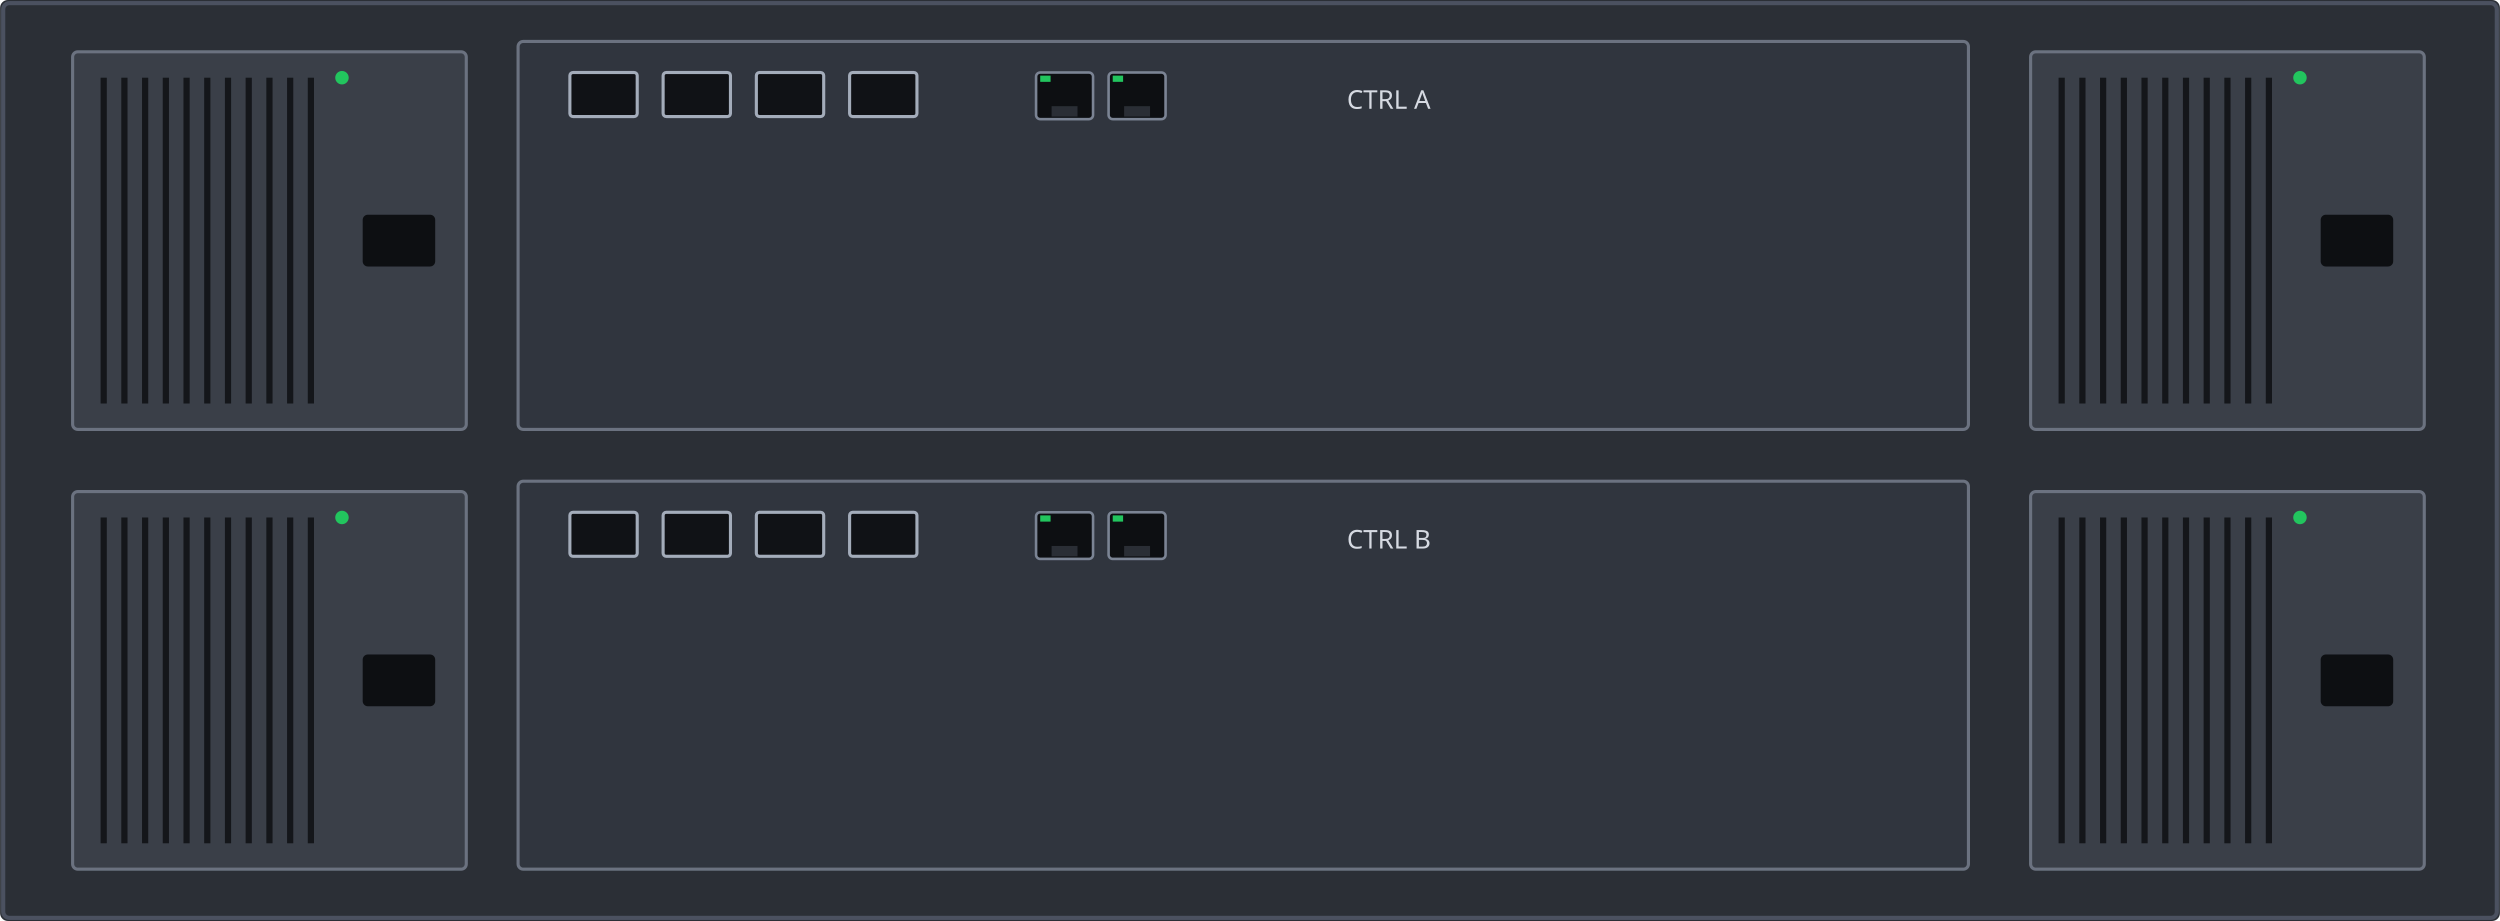
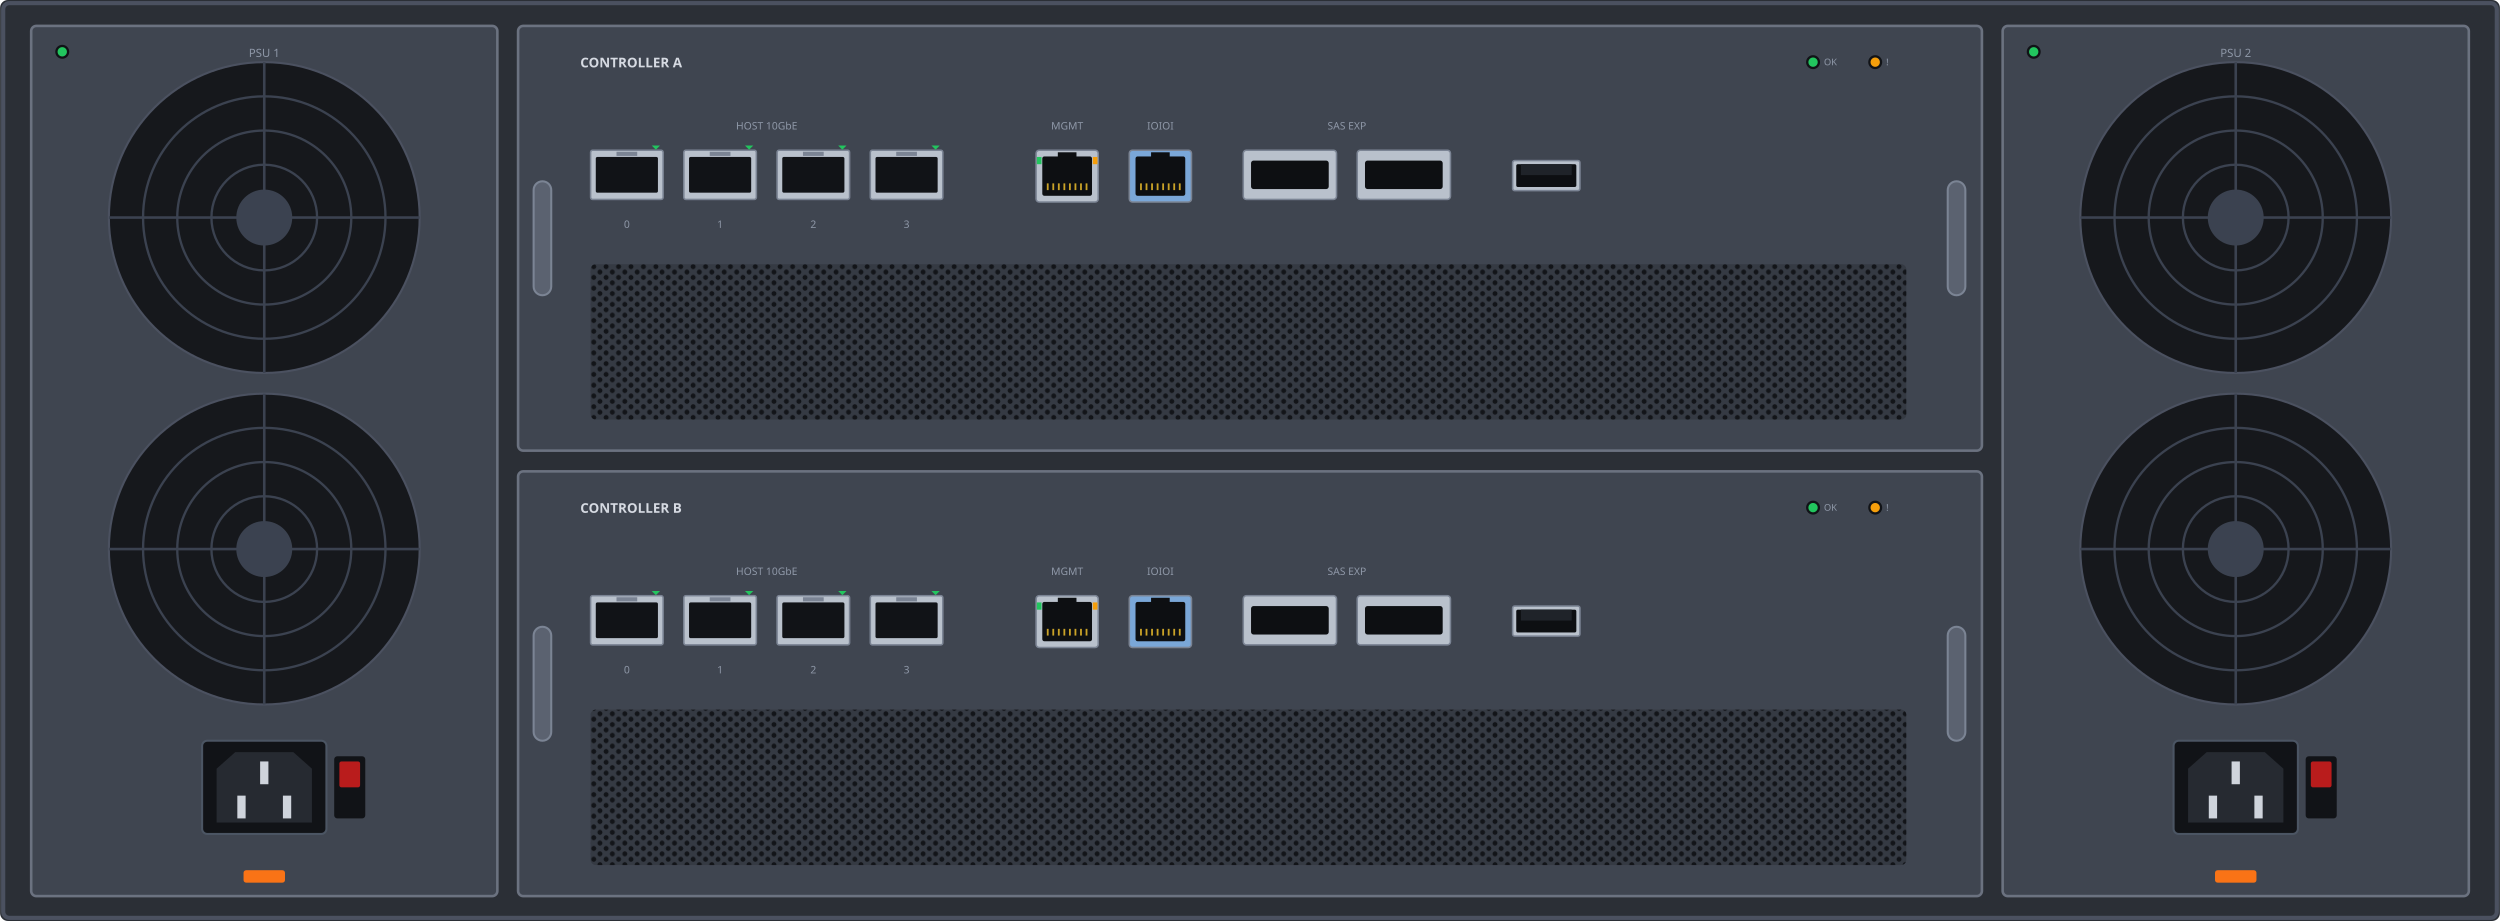
<svg xmlns="http://www.w3.org/2000/svg" width="1930" height="711" viewBox="0 0 482.6 177.8">
+   <defs>
+     <pattern id="perf" width="2.4" height="2.08" patternUnits="userSpaceOnUse">
+       <circle cx="0.6" cy="0.52" r="0.48" fill="#121418" />
+       <circle cx="1.8" cy="1.56" r="0.48" fill="#121418" />
+     </pattern>
+   </defs>
  <rect x="0" y="0" width="482.6" height="177.8" rx="1.5" fill="#2b2f36" />
  <rect x="0.6" y="0.6" width="481.4" height="176.6" rx="1.2" fill="none" stroke="#4b5160" stroke-width="0.8" />
-   <rect x="14" y="10" width="76" height="72.9" rx="1" fill="#3a3f48" stroke="#6b7280" stroke-width="0.6" />
-   <line x1="20" y1="15" x2="20" y2="77.9" stroke="#14161a" stroke-width="1.2" />
-   <line x1="24" y1="15" x2="24" y2="77.9" stroke="#14161a" stroke-width="1.2" />
-   <line x1="28" y1="15" x2="28" y2="77.9" stroke="#14161a" stroke-width="1.2" />
-   <line x1="32" y1="15" x2="32" y2="77.9" stroke="#14161a" stroke-width="1.2" />
-   <line x1="36" y1="15" x2="36" y2="77.9" stroke="#14161a" stroke-width="1.2" />
-   <line x1="40" y1="15" x2="40" y2="77.9" stroke="#14161a" stroke-width="1.2" />
-   <line x1="44" y1="15" x2="44" y2="77.9" stroke="#14161a" stroke-width="1.2" />
-   <line x1="48" y1="15" x2="48" y2="77.9" stroke="#14161a" stroke-width="1.2" />
-   <line x1="52" y1="15" x2="52" y2="77.9" stroke="#14161a" stroke-width="1.2" />
-   <line x1="56" y1="15" x2="56" y2="77.9" stroke="#14161a" stroke-width="1.2" />
-   <line x1="60" y1="15" x2="60" y2="77.9" stroke="#14161a" stroke-width="1.2" />
-   <rect x="70" y="41.45" width="14" height="10" rx="1" fill="#0d0f12" />
-   <circle cx="66" cy="15" r="1.3" fill="#22c55e" />
-   <rect x="14" y="94.9" width="76" height="72.9" rx="1" fill="#3a3f48" stroke="#6b7280" stroke-width="0.6" />
-   <line x1="20" y1="99.9" x2="20" y2="162.8" stroke="#14161a" stroke-width="1.2" />
-   <line x1="24" y1="99.9" x2="24" y2="162.8" stroke="#14161a" stroke-width="1.2" />
-   <line x1="28" y1="99.9" x2="28" y2="162.8" stroke="#14161a" stroke-width="1.2" />
-   <line x1="32" y1="99.9" x2="32" y2="162.8" stroke="#14161a" stroke-width="1.2" />
-   <line x1="36" y1="99.9" x2="36" y2="162.8" stroke="#14161a" stroke-width="1.2" />
-   <line x1="40" y1="99.9" x2="40" y2="162.8" stroke="#14161a" stroke-width="1.2" />
-   <line x1="44" y1="99.9" x2="44" y2="162.8" stroke="#14161a" stroke-width="1.2" />
-   <line x1="48" y1="99.9" x2="48" y2="162.8" stroke="#14161a" stroke-width="1.2" />
-   <line x1="52" y1="99.9" x2="52" y2="162.8" stroke="#14161a" stroke-width="1.2" />
-   <line x1="56" y1="99.9" x2="56" y2="162.8" stroke="#14161a" stroke-width="1.2" />
-   <line x1="60" y1="99.9" x2="60" y2="162.8" stroke="#14161a" stroke-width="1.2" />
-   <rect x="70" y="126.35" width="14" height="10" rx="1" fill="#0d0f12" />
-   <circle cx="66" cy="99.9" r="1.3" fill="#22c55e" />
-   <rect x="392" y="10" width="76" height="72.9" rx="1" fill="#3a3f48" stroke="#6b7280" stroke-width="0.6" />
-   <line x1="398" y1="15" x2="398" y2="77.9" stroke="#14161a" stroke-width="1.2" />
-   <line x1="402" y1="15" x2="402" y2="77.9" stroke="#14161a" stroke-width="1.2" />
-   <line x1="406" y1="15" x2="406" y2="77.9" stroke="#14161a" stroke-width="1.2" />
-   <line x1="410" y1="15" x2="410" y2="77.9" stroke="#14161a" stroke-width="1.2" />
-   <line x1="414" y1="15" x2="414" y2="77.9" stroke="#14161a" stroke-width="1.2" />
-   <line x1="418" y1="15" x2="418" y2="77.9" stroke="#14161a" stroke-width="1.2" />
-   <line x1="422" y1="15" x2="422" y2="77.9" stroke="#14161a" stroke-width="1.2" />
-   <line x1="426" y1="15" x2="426" y2="77.9" stroke="#14161a" stroke-width="1.2" />
-   <line x1="430" y1="15" x2="430" y2="77.9" stroke="#14161a" stroke-width="1.2" />
-   <line x1="434" y1="15" x2="434" y2="77.9" stroke="#14161a" stroke-width="1.2" />
-   <line x1="438" y1="15" x2="438" y2="77.9" stroke="#14161a" stroke-width="1.2" />
-   <rect x="448" y="41.45" width="14" height="10" rx="1" fill="#0d0f12" />
-   <circle cx="444" cy="15" r="1.3" fill="#22c55e" />
-   <rect x="392" y="94.9" width="76" height="72.9" rx="1" fill="#3a3f48" stroke="#6b7280" stroke-width="0.6" />
-   <line x1="398" y1="99.9" x2="398" y2="162.8" stroke="#14161a" stroke-width="1.2" />
-   <line x1="402" y1="99.9" x2="402" y2="162.8" stroke="#14161a" stroke-width="1.2" />
-   <line x1="406" y1="99.9" x2="406" y2="162.8" stroke="#14161a" stroke-width="1.2" />
-   <line x1="410" y1="99.9" x2="410" y2="162.8" stroke="#14161a" stroke-width="1.2" />
-   <line x1="414" y1="99.9" x2="414" y2="162.8" stroke="#14161a" stroke-width="1.2" />
-   <line x1="418" y1="99.9" x2="418" y2="162.8" stroke="#14161a" stroke-width="1.2" />
-   <line x1="422" y1="99.9" x2="422" y2="162.8" stroke="#14161a" stroke-width="1.2" />
-   <line x1="426" y1="99.9" x2="426" y2="162.8" stroke="#14161a" stroke-width="1.2" />
-   <line x1="430" y1="99.9" x2="430" y2="162.8" stroke="#14161a" stroke-width="1.2" />
-   <line x1="434" y1="99.9" x2="434" y2="162.8" stroke="#14161a" stroke-width="1.2" />
-   <line x1="438" y1="99.9" x2="438" y2="162.8" stroke="#14161a" stroke-width="1.2" />
-   <rect x="448" y="126.35" width="14" height="10" rx="1" fill="#0d0f12" />
-   <circle cx="444" cy="99.9" r="1.3" fill="#22c55e" />
-   <rect x="100" y="8" width="280" height="74.9" rx="1" fill="#30353e" stroke="#6b7280" stroke-width="0.6" />
-   <rect x="110" y="14" width="13" height="8.5" rx="0.6" fill="#101216" stroke="#a3acba" stroke-width="0.6" />
-   <rect x="128" y="14" width="13" height="8.5" rx="0.6" fill="#101216" stroke="#a3acba" stroke-width="0.6" />
-   <rect x="146" y="14" width="13" height="8.5" rx="0.6" fill="#101216" stroke="#a3acba" stroke-width="0.6" />
-   <rect x="164" y="14" width="13" height="8.5" rx="0.6" fill="#101216" stroke="#a3acba" stroke-width="0.6" />
-   <rect x="200" y="14" width="11" height="9" rx="0.8" fill="#0d0f12" stroke="#7b8494" stroke-width="0.5" />
-   <rect x="203" y="20.5" width="5" height="2" fill="#2a2e35" />
-   <rect x="200.8" y="14.6" width="2" height="1.2" fill="#22c55e" />
-   <rect x="214" y="14" width="11" height="9" rx="0.8" fill="#0d0f12" stroke="#7b8494" stroke-width="0.5" />
-   <rect x="217" y="20.5" width="5" height="2" fill="#2a2e35" />
-   <rect x="214.8" y="14.6" width="2" height="1.2" fill="#22c55e" />
-   <text x="260" y="21" font-family="sans-serif" font-size="5" fill="#d6dae2">CTRL A</text>
-   <rect x="100" y="92.9" width="280" height="74.9" rx="1" fill="#30353e" stroke="#6b7280" stroke-width="0.6" />
-   <rect x="110" y="98.9" width="13" height="8.5" rx="0.6" fill="#101216" stroke="#a3acba" stroke-width="0.6" />
-   <rect x="128" y="98.9" width="13" height="8.5" rx="0.6" fill="#101216" stroke="#a3acba" stroke-width="0.6" />
-   <rect x="146" y="98.9" width="13" height="8.5" rx="0.6" fill="#101216" stroke="#a3acba" stroke-width="0.6" />
-   <rect x="164" y="98.9" width="13" height="8.5" rx="0.6" fill="#101216" stroke="#a3acba" stroke-width="0.6" />
-   <rect x="200" y="98.9" width="11" height="9" rx="0.8" fill="#0d0f12" stroke="#7b8494" stroke-width="0.5" />
-   <rect x="203" y="105.4" width="5" height="2" fill="#2a2e35" />
-   <rect x="200.8" y="99.5" width="2" height="1.2" fill="#22c55e" />
-   <rect x="214" y="98.9" width="11" height="9" rx="0.8" fill="#0d0f12" stroke="#7b8494" stroke-width="0.5" />
-   <rect x="217" y="105.4" width="5" height="2" fill="#2a2e35" />
-   <rect x="214.8" y="99.5" width="2" height="1.2" fill="#22c55e" />
-   <text x="260" y="105.9" font-family="sans-serif" font-size="5" fill="#d6dae2">CTRL B</text>
+   <rect x="6" y="5" width="90" height="168" rx="1" fill="#3f4550" stroke="#6b7280" stroke-width="0.5" />
+   <circle cx="51" cy="42" r="30" fill="#16181c" stroke="#4b5160" stroke-width="0.4" />
+   <circle cx="51" cy="42" r="23.4" fill="none" stroke="#3b4250" stroke-width="0.45" />
+   <circle cx="51" cy="42" r="16.8" fill="none" stroke="#3b4250" stroke-width="0.45" />
+   <circle cx="51" cy="42" r="10.2" fill="none" stroke="#3b4250" stroke-width="0.45" />
+   <line x1="21" y1="42" x2="81" y2="42" stroke="#3b4250" stroke-width="0.5" />
+   <line x1="51" y1="12" x2="51" y2="72" stroke="#3b4250" stroke-width="0.5" />
+   <circle cx="51" cy="42" r="5.4" fill="#3b4250" />
+   <circle cx="51" cy="106" r="30" fill="#16181c" stroke="#4b5160" stroke-width="0.4" />
+   <circle cx="51" cy="106" r="23.4" fill="none" stroke="#3b4250" stroke-width="0.45" />
+   <circle cx="51" cy="106" r="16.8" fill="none" stroke="#3b4250" stroke-width="0.45" />
+   <circle cx="51" cy="106" r="10.2" fill="none" stroke="#3b4250" stroke-width="0.45" />
+   <line x1="21" y1="106" x2="81" y2="106" stroke="#3b4250" stroke-width="0.5" />
+   <line x1="51" y1="76" x2="51" y2="136" stroke="#3b4250" stroke-width="0.5" />
+   <circle cx="51" cy="106" r="5.4" fill="#3b4250" />
+   <rect x="47" y="168" width="8" height="2.4" rx="0.5" fill="#f97316" />
+   <circle cx="12" cy="10" r="1.35" fill="#111317" />
+   <circle cx="12" cy="10" r="0.9" fill="#22c55e" />
+   <text x="51" y="11" font-family="sans-serif" font-size="2.2" fill="#8f98a8" text-anchor="middle">PSU 1</text>
+   <rect x="39" y="143" width="24" height="18" rx="1" fill="#111317" stroke="#4b5563" stroke-width="0.4" />
+   <polygon points="41.8,148.4 45.4,145.2 56.6,145.2 60.2,148.4 60.2,158.8 41.8,158.8" fill="#262a31" />
+   <rect x="45.8" y="153.6" width="1.6" height="4.4" fill="#cfd4dc" />
+   <rect x="54.6" y="153.6" width="1.6" height="4.4" fill="#cfd4dc" />
+   <rect x="50.2" y="147" width="1.6" height="4.4" fill="#cfd4dc" />
+   <rect x="64.5" y="146" width="6" height="12" rx="0.6" fill="#111317" />
+   <rect x="65.5" y="147" width="4" height="5" rx="0.4" fill="#b91c1c" />
+   <rect x="386.6" y="5" width="90" height="168" rx="1" fill="#3f4550" stroke="#6b7280" stroke-width="0.5" />
+   <circle cx="431.6" cy="42" r="30" fill="#16181c" stroke="#4b5160" stroke-width="0.4" />
+   <circle cx="431.6" cy="42" r="23.4" fill="none" stroke="#3b4250" stroke-width="0.45" />
+   <circle cx="431.6" cy="42" r="16.8" fill="none" stroke="#3b4250" stroke-width="0.45" />
+   <circle cx="431.6" cy="42" r="10.2" fill="none" stroke="#3b4250" stroke-width="0.45" />
+   <line x1="401.6" y1="42" x2="461.6" y2="42" stroke="#3b4250" stroke-width="0.5" />
+   <line x1="431.6" y1="12" x2="431.6" y2="72" stroke="#3b4250" stroke-width="0.5" />
+   <circle cx="431.6" cy="42" r="5.4" fill="#3b4250" />
+   <circle cx="431.6" cy="106" r="30" fill="#16181c" stroke="#4b5160" stroke-width="0.4" />
+   <circle cx="431.6" cy="106" r="23.4" fill="none" stroke="#3b4250" stroke-width="0.45" />
+   <circle cx="431.6" cy="106" r="16.8" fill="none" stroke="#3b4250" stroke-width="0.45" />
+   <circle cx="431.6" cy="106" r="10.2" fill="none" stroke="#3b4250" stroke-width="0.45" />
+   <line x1="401.6" y1="106" x2="461.6" y2="106" stroke="#3b4250" stroke-width="0.5" />
+   <line x1="431.6" y1="76" x2="431.6" y2="136" stroke="#3b4250" stroke-width="0.5" />
+   <circle cx="431.6" cy="106" r="5.4" fill="#3b4250" />
+   <rect x="427.6" y="168" width="8" height="2.4" rx="0.5" fill="#f97316" />
+   <circle cx="392.6" cy="10" r="1.35" fill="#111317" />
+   <circle cx="392.6" cy="10" r="0.9" fill="#22c55e" />
+   <text x="431.6" y="11" font-family="sans-serif" font-size="2.2" fill="#8f98a8" text-anchor="middle">PSU 2</text>
+   <rect x="419.6" y="143" width="24" height="18" rx="1" fill="#111317" stroke="#4b5563" stroke-width="0.4" />
+   <polygon points="422.4,148.4 426,145.2 437.2,145.2 440.8,148.4 440.8,158.8 422.4,158.8" fill="#262a31" />
+   <rect x="426.4" y="153.6" width="1.6" height="4.4" fill="#cfd4dc" />
+   <rect x="435.2" y="153.6" width="1.6" height="4.4" fill="#cfd4dc" />
+   <rect x="430.8" y="147" width="1.6" height="4.4" fill="#cfd4dc" />
+   <rect x="445.1" y="146" width="6" height="12" rx="0.6" fill="#111317" />
+   <rect x="446.1" y="147" width="4" height="5" rx="0.4" fill="#b91c1c" />
+   <rect x="100" y="5" width="282.6" height="82" rx="1" fill="#3f4550" stroke="#6b7280" stroke-width="0.5" />
+   <rect x="103" y="35" width="3.4" height="22" rx="1.7" fill="#5b6270" stroke="#7b8494" stroke-width="0.4" />
+   <rect x="376" y="35" width="3.4" height="22" rx="1.7" fill="#5b6270" stroke="#7b8494" stroke-width="0.4" />
+   <text x="112" y="13" font-family="sans-serif" font-size="2.6" fill="#d6dae2" font-weight="bold">CONTROLLER A</text>
+   <circle cx="350" cy="12" r="1.35" fill="#111317" />
+   <circle cx="350" cy="12" r="0.9" fill="#22c55e" />
+   <text x="352.1" y="12.6" font-family="sans-serif" font-size="1.8" fill="#8f98a8">OK</text>
+   <circle cx="362" cy="12" r="1.35" fill="#111317" />
+   <circle cx="362" cy="12" r="0.9" fill="#f59e0b" />
+   <text x="364.1" y="12.6" font-family="sans-serif" font-size="1.8" fill="#8f98a8">!</text>
+   <rect x="114" y="29" width="14" height="9.5" rx="0.4" fill="#b9c1cc" stroke="#7b8494" stroke-width="0.3" />
+   <rect x="115" y="30.3" width="12" height="6.9" rx="0.3" fill="#111317" />
+   <rect x="119" y="29.3" width="4" height="0.8" fill="#7b8494" />
+   <polygon points="125.8,28.1 127.4,28.1 126.6,28.9" fill="#22c55e" />
+   <text x="121" y="44" font-family="sans-serif" font-size="2" fill="#8f98a8" text-anchor="middle">0</text>
+   <rect x="132" y="29" width="14" height="9.5" rx="0.4" fill="#b9c1cc" stroke="#7b8494" stroke-width="0.3" />
+   <rect x="133" y="30.3" width="12" height="6.9" rx="0.3" fill="#111317" />
+   <rect x="137" y="29.3" width="4" height="0.8" fill="#7b8494" />
+   <polygon points="143.8,28.1 145.4,28.1 144.6,28.9" fill="#22c55e" />
+   <text x="139" y="44" font-family="sans-serif" font-size="2" fill="#8f98a8" text-anchor="middle">1</text>
+   <rect x="150" y="29" width="14" height="9.5" rx="0.4" fill="#b9c1cc" stroke="#7b8494" stroke-width="0.3" />
+   <rect x="151" y="30.3" width="12" height="6.9" rx="0.3" fill="#111317" />
+   <rect x="155" y="29.3" width="4" height="0.8" fill="#7b8494" />
+   <polygon points="161.8,28.1 163.4,28.1 162.6,28.9" fill="#22c55e" />
+   <text x="157" y="44" font-family="sans-serif" font-size="2" fill="#8f98a8" text-anchor="middle">2</text>
+   <rect x="168" y="29" width="14" height="9.5" rx="0.4" fill="#b9c1cc" stroke="#7b8494" stroke-width="0.3" />
+   <rect x="169" y="30.3" width="12" height="6.9" rx="0.3" fill="#111317" />
+   <rect x="173" y="29.3" width="4" height="0.8" fill="#7b8494" />
+   <polygon points="179.8,28.1 181.4,28.1 180.6,28.9" fill="#22c55e" />
+   <text x="175" y="44" font-family="sans-serif" font-size="2" fill="#8f98a8" text-anchor="middle">3</text>
+   <text x="148" y="25" font-family="sans-serif" font-size="2" fill="#8f98a8" text-anchor="middle">HOST 10GbE</text>
+   <rect x="200" y="29" width="12" height="10" rx="0.6" fill="#b9c1cc" stroke="#7b8494" stroke-width="0.3" />
+   <rect x="201.2" y="30.2" width="9.6" height="7.6" rx="0.4" fill="#0d0f12" />
+   <rect x="204.2" y="29.4" width="3.6" height="1.7" fill="#0d0f12" />
+   <line x1="202.25" y1="35.4" x2="202.25" y2="36.7" stroke="#c9a227" stroke-width="0.35" />
+   <line x1="203.32" y1="35.4" x2="203.32" y2="36.7" stroke="#c9a227" stroke-width="0.35" />
+   <line x1="204.39" y1="35.4" x2="204.39" y2="36.7" stroke="#c9a227" stroke-width="0.35" />
+   <line x1="205.46" y1="35.4" x2="205.46" y2="36.7" stroke="#c9a227" stroke-width="0.35" />
+   <line x1="206.53" y1="35.4" x2="206.53" y2="36.7" stroke="#c9a227" stroke-width="0.35" />
+   <line x1="207.6" y1="35.4" x2="207.6" y2="36.7" stroke="#c9a227" stroke-width="0.35" />
+   <line x1="208.67" y1="35.4" x2="208.67" y2="36.7" stroke="#c9a227" stroke-width="0.35" />
+   <line x1="209.74" y1="35.4" x2="209.74" y2="36.7" stroke="#c9a227" stroke-width="0.35" />
+   <rect x="200.15" y="30.3" width="0.9" height="1.4" fill="#22c55e" />
+   <rect x="210.95" y="30.3" width="0.9" height="1.4" fill="#f59e0b" />
+   <text x="206" y="25" font-family="sans-serif" font-size="2" fill="#8f98a8" text-anchor="middle">MGMT</text>
+   <rect x="218" y="29" width="12" height="10" rx="0.6" fill="#7aa7d8" stroke="#7b8494" stroke-width="0.3" />
+   <rect x="219.2" y="30.2" width="9.6" height="7.6" rx="0.4" fill="#0d0f12" />
+   <rect x="222.2" y="29.4" width="3.6" height="1.7" fill="#0d0f12" />
+   <line x1="220.25" y1="35.4" x2="220.25" y2="36.7" stroke="#c9a227" stroke-width="0.35" />
+   <line x1="221.32" y1="35.4" x2="221.32" y2="36.7" stroke="#c9a227" stroke-width="0.35" />
+   <line x1="222.39" y1="35.4" x2="222.39" y2="36.7" stroke="#c9a227" stroke-width="0.35" />
+   <line x1="223.46" y1="35.4" x2="223.46" y2="36.7" stroke="#c9a227" stroke-width="0.35" />
+   <line x1="224.53" y1="35.4" x2="224.53" y2="36.7" stroke="#c9a227" stroke-width="0.35" />
+   <line x1="225.6" y1="35.4" x2="225.6" y2="36.7" stroke="#c9a227" stroke-width="0.35" />
+   <line x1="226.67" y1="35.4" x2="226.67" y2="36.7" stroke="#c9a227" stroke-width="0.35" />
+   <line x1="227.74" y1="35.4" x2="227.74" y2="36.7" stroke="#c9a227" stroke-width="0.35" />
+   <text x="224" y="25" font-family="sans-serif" font-size="2" fill="#8f98a8" text-anchor="middle">IOIOI</text>
+   <rect x="240" y="29" width="18" height="9.5" rx="0.6" fill="#b9c1cc" stroke="#7b8494" stroke-width="0.3" />
+   <rect x="241.5" y="31" width="15" height="5.5" rx="0.5" fill="#0d0f12" />
+   <rect x="262" y="29" width="18" height="9.5" rx="0.6" fill="#b9c1cc" stroke="#7b8494" stroke-width="0.3" />
+   <rect x="263.5" y="31" width="15" height="5.5" rx="0.5" fill="#0d0f12" />
+   <text x="260" y="25" font-family="sans-serif" font-size="2" fill="#8f98a8" text-anchor="middle">SAS EXP</text>
+   <rect x="292" y="31" width="13" height="5.8" rx="0.4" fill="#b9c1cc" stroke="#7b8494" stroke-width="0.3" />
+   <rect x="292.7" y="31.7" width="11.6" height="4.4" rx="0.3" fill="#0d0f12" />
+   <rect x="293.6" y="31.7" width="9.8" height="2.1" fill="#1f2329" />
+   <rect x="114" y="51" width="254" height="30" rx="1" fill="#353a43" />
+   <rect x="114" y="51" width="254" height="30" rx="1" fill="url(#perf)" />
+   <rect x="100" y="91" width="282.6" height="82" rx="1" fill="#3f4550" stroke="#6b7280" stroke-width="0.5" />
+   <rect x="103" y="121" width="3.4" height="22" rx="1.7" fill="#5b6270" stroke="#7b8494" stroke-width="0.4" />
+   <rect x="376" y="121" width="3.4" height="22" rx="1.7" fill="#5b6270" stroke="#7b8494" stroke-width="0.4" />
+   <text x="112" y="99" font-family="sans-serif" font-size="2.6" fill="#d6dae2" font-weight="bold">CONTROLLER B</text>
+   <circle cx="350" cy="98" r="1.35" fill="#111317" />
+   <circle cx="350" cy="98" r="0.9" fill="#22c55e" />
+   <text x="352.1" y="98.6" font-family="sans-serif" font-size="1.8" fill="#8f98a8">OK</text>
+   <circle cx="362" cy="98" r="1.35" fill="#111317" />
+   <circle cx="362" cy="98" r="0.9" fill="#f59e0b" />
+   <text x="364.1" y="98.6" font-family="sans-serif" font-size="1.8" fill="#8f98a8">!</text>
+   <rect x="114" y="115" width="14" height="9.5" rx="0.4" fill="#b9c1cc" stroke="#7b8494" stroke-width="0.3" />
+   <rect x="115" y="116.3" width="12" height="6.9" rx="0.3" fill="#111317" />
+   <rect x="119" y="115.3" width="4" height="0.8" fill="#7b8494" />
+   <polygon points="125.8,114.1 127.4,114.1 126.6,114.9" fill="#22c55e" />
+   <text x="121" y="130" font-family="sans-serif" font-size="2" fill="#8f98a8" text-anchor="middle">0</text>
+   <rect x="132" y="115" width="14" height="9.5" rx="0.4" fill="#b9c1cc" stroke="#7b8494" stroke-width="0.3" />
+   <rect x="133" y="116.3" width="12" height="6.9" rx="0.3" fill="#111317" />
+   <rect x="137" y="115.3" width="4" height="0.8" fill="#7b8494" />
+   <polygon points="143.8,114.1 145.4,114.1 144.6,114.9" fill="#22c55e" />
+   <text x="139" y="130" font-family="sans-serif" font-size="2" fill="#8f98a8" text-anchor="middle">1</text>
+   <rect x="150" y="115" width="14" height="9.5" rx="0.4" fill="#b9c1cc" stroke="#7b8494" stroke-width="0.3" />
+   <rect x="151" y="116.3" width="12" height="6.9" rx="0.3" fill="#111317" />
+   <rect x="155" y="115.3" width="4" height="0.8" fill="#7b8494" />
+   <polygon points="161.8,114.1 163.4,114.1 162.6,114.9" fill="#22c55e" />
+   <text x="157" y="130" font-family="sans-serif" font-size="2" fill="#8f98a8" text-anchor="middle">2</text>
+   <rect x="168" y="115" width="14" height="9.5" rx="0.4" fill="#b9c1cc" stroke="#7b8494" stroke-width="0.3" />
+   <rect x="169" y="116.3" width="12" height="6.9" rx="0.3" fill="#111317" />
+   <rect x="173" y="115.3" width="4" height="0.8" fill="#7b8494" />
+   <polygon points="179.8,114.1 181.4,114.1 180.6,114.9" fill="#22c55e" />
+   <text x="175" y="130" font-family="sans-serif" font-size="2" fill="#8f98a8" text-anchor="middle">3</text>
+   <text x="148" y="111" font-family="sans-serif" font-size="2" fill="#8f98a8" text-anchor="middle">HOST 10GbE</text>
+   <rect x="200" y="115" width="12" height="10" rx="0.6" fill="#b9c1cc" stroke="#7b8494" stroke-width="0.3" />
+   <rect x="201.2" y="116.2" width="9.6" height="7.6" rx="0.4" fill="#0d0f12" />
+   <rect x="204.2" y="115.4" width="3.6" height="1.7" fill="#0d0f12" />
+   <line x1="202.25" y1="121.4" x2="202.25" y2="122.7" stroke="#c9a227" stroke-width="0.35" />
+   <line x1="203.32" y1="121.4" x2="203.32" y2="122.7" stroke="#c9a227" stroke-width="0.35" />
+   <line x1="204.39" y1="121.4" x2="204.39" y2="122.7" stroke="#c9a227" stroke-width="0.35" />
+   <line x1="205.46" y1="121.4" x2="205.46" y2="122.7" stroke="#c9a227" stroke-width="0.35" />
+   <line x1="206.53" y1="121.4" x2="206.53" y2="122.7" stroke="#c9a227" stroke-width="0.35" />
+   <line x1="207.6" y1="121.4" x2="207.6" y2="122.7" stroke="#c9a227" stroke-width="0.35" />
+   <line x1="208.67" y1="121.4" x2="208.67" y2="122.7" stroke="#c9a227" stroke-width="0.35" />
+   <line x1="209.74" y1="121.4" x2="209.74" y2="122.7" stroke="#c9a227" stroke-width="0.35" />
+   <rect x="200.15" y="116.3" width="0.9" height="1.4" fill="#22c55e" />
+   <rect x="210.95" y="116.3" width="0.9" height="1.4" fill="#f59e0b" />
+   <text x="206" y="111" font-family="sans-serif" font-size="2" fill="#8f98a8" text-anchor="middle">MGMT</text>
+   <rect x="218" y="115" width="12" height="10" rx="0.6" fill="#7aa7d8" stroke="#7b8494" stroke-width="0.3" />
+   <rect x="219.2" y="116.2" width="9.6" height="7.6" rx="0.4" fill="#0d0f12" />
+   <rect x="222.2" y="115.4" width="3.6" height="1.7" fill="#0d0f12" />
+   <line x1="220.25" y1="121.4" x2="220.25" y2="122.7" stroke="#c9a227" stroke-width="0.35" />
+   <line x1="221.32" y1="121.4" x2="221.32" y2="122.7" stroke="#c9a227" stroke-width="0.35" />
+   <line x1="222.39" y1="121.4" x2="222.39" y2="122.7" stroke="#c9a227" stroke-width="0.35" />
+   <line x1="223.46" y1="121.4" x2="223.46" y2="122.7" stroke="#c9a227" stroke-width="0.35" />
+   <line x1="224.53" y1="121.4" x2="224.53" y2="122.7" stroke="#c9a227" stroke-width="0.35" />
+   <line x1="225.6" y1="121.4" x2="225.6" y2="122.7" stroke="#c9a227" stroke-width="0.35" />
+   <line x1="226.67" y1="121.4" x2="226.67" y2="122.7" stroke="#c9a227" stroke-width="0.35" />
+   <line x1="227.74" y1="121.4" x2="227.74" y2="122.7" stroke="#c9a227" stroke-width="0.35" />
+   <text x="224" y="111" font-family="sans-serif" font-size="2" fill="#8f98a8" text-anchor="middle">IOIOI</text>
+   <rect x="240" y="115" width="18" height="9.5" rx="0.6" fill="#b9c1cc" stroke="#7b8494" stroke-width="0.3" />
+   <rect x="241.5" y="117" width="15" height="5.5" rx="0.5" fill="#0d0f12" />
+   <rect x="262" y="115" width="18" height="9.5" rx="0.6" fill="#b9c1cc" stroke="#7b8494" stroke-width="0.3" />
+   <rect x="263.5" y="117" width="15" height="5.5" rx="0.5" fill="#0d0f12" />
+   <text x="260" y="111" font-family="sans-serif" font-size="2" fill="#8f98a8" text-anchor="middle">SAS EXP</text>
+   <rect x="292" y="117" width="13" height="5.8" rx="0.4" fill="#b9c1cc" stroke="#7b8494" stroke-width="0.3" />
+   <rect x="292.7" y="117.7" width="11.6" height="4.4" rx="0.3" fill="#0d0f12" />
+   <rect x="293.6" y="117.7" width="9.8" height="2.1" fill="#1f2329" />
+   <rect x="114" y="137" width="254" height="30" rx="1" fill="#353a43" />
+   <rect x="114" y="137" width="254" height="30" rx="1" fill="url(#perf)" />
</svg>
